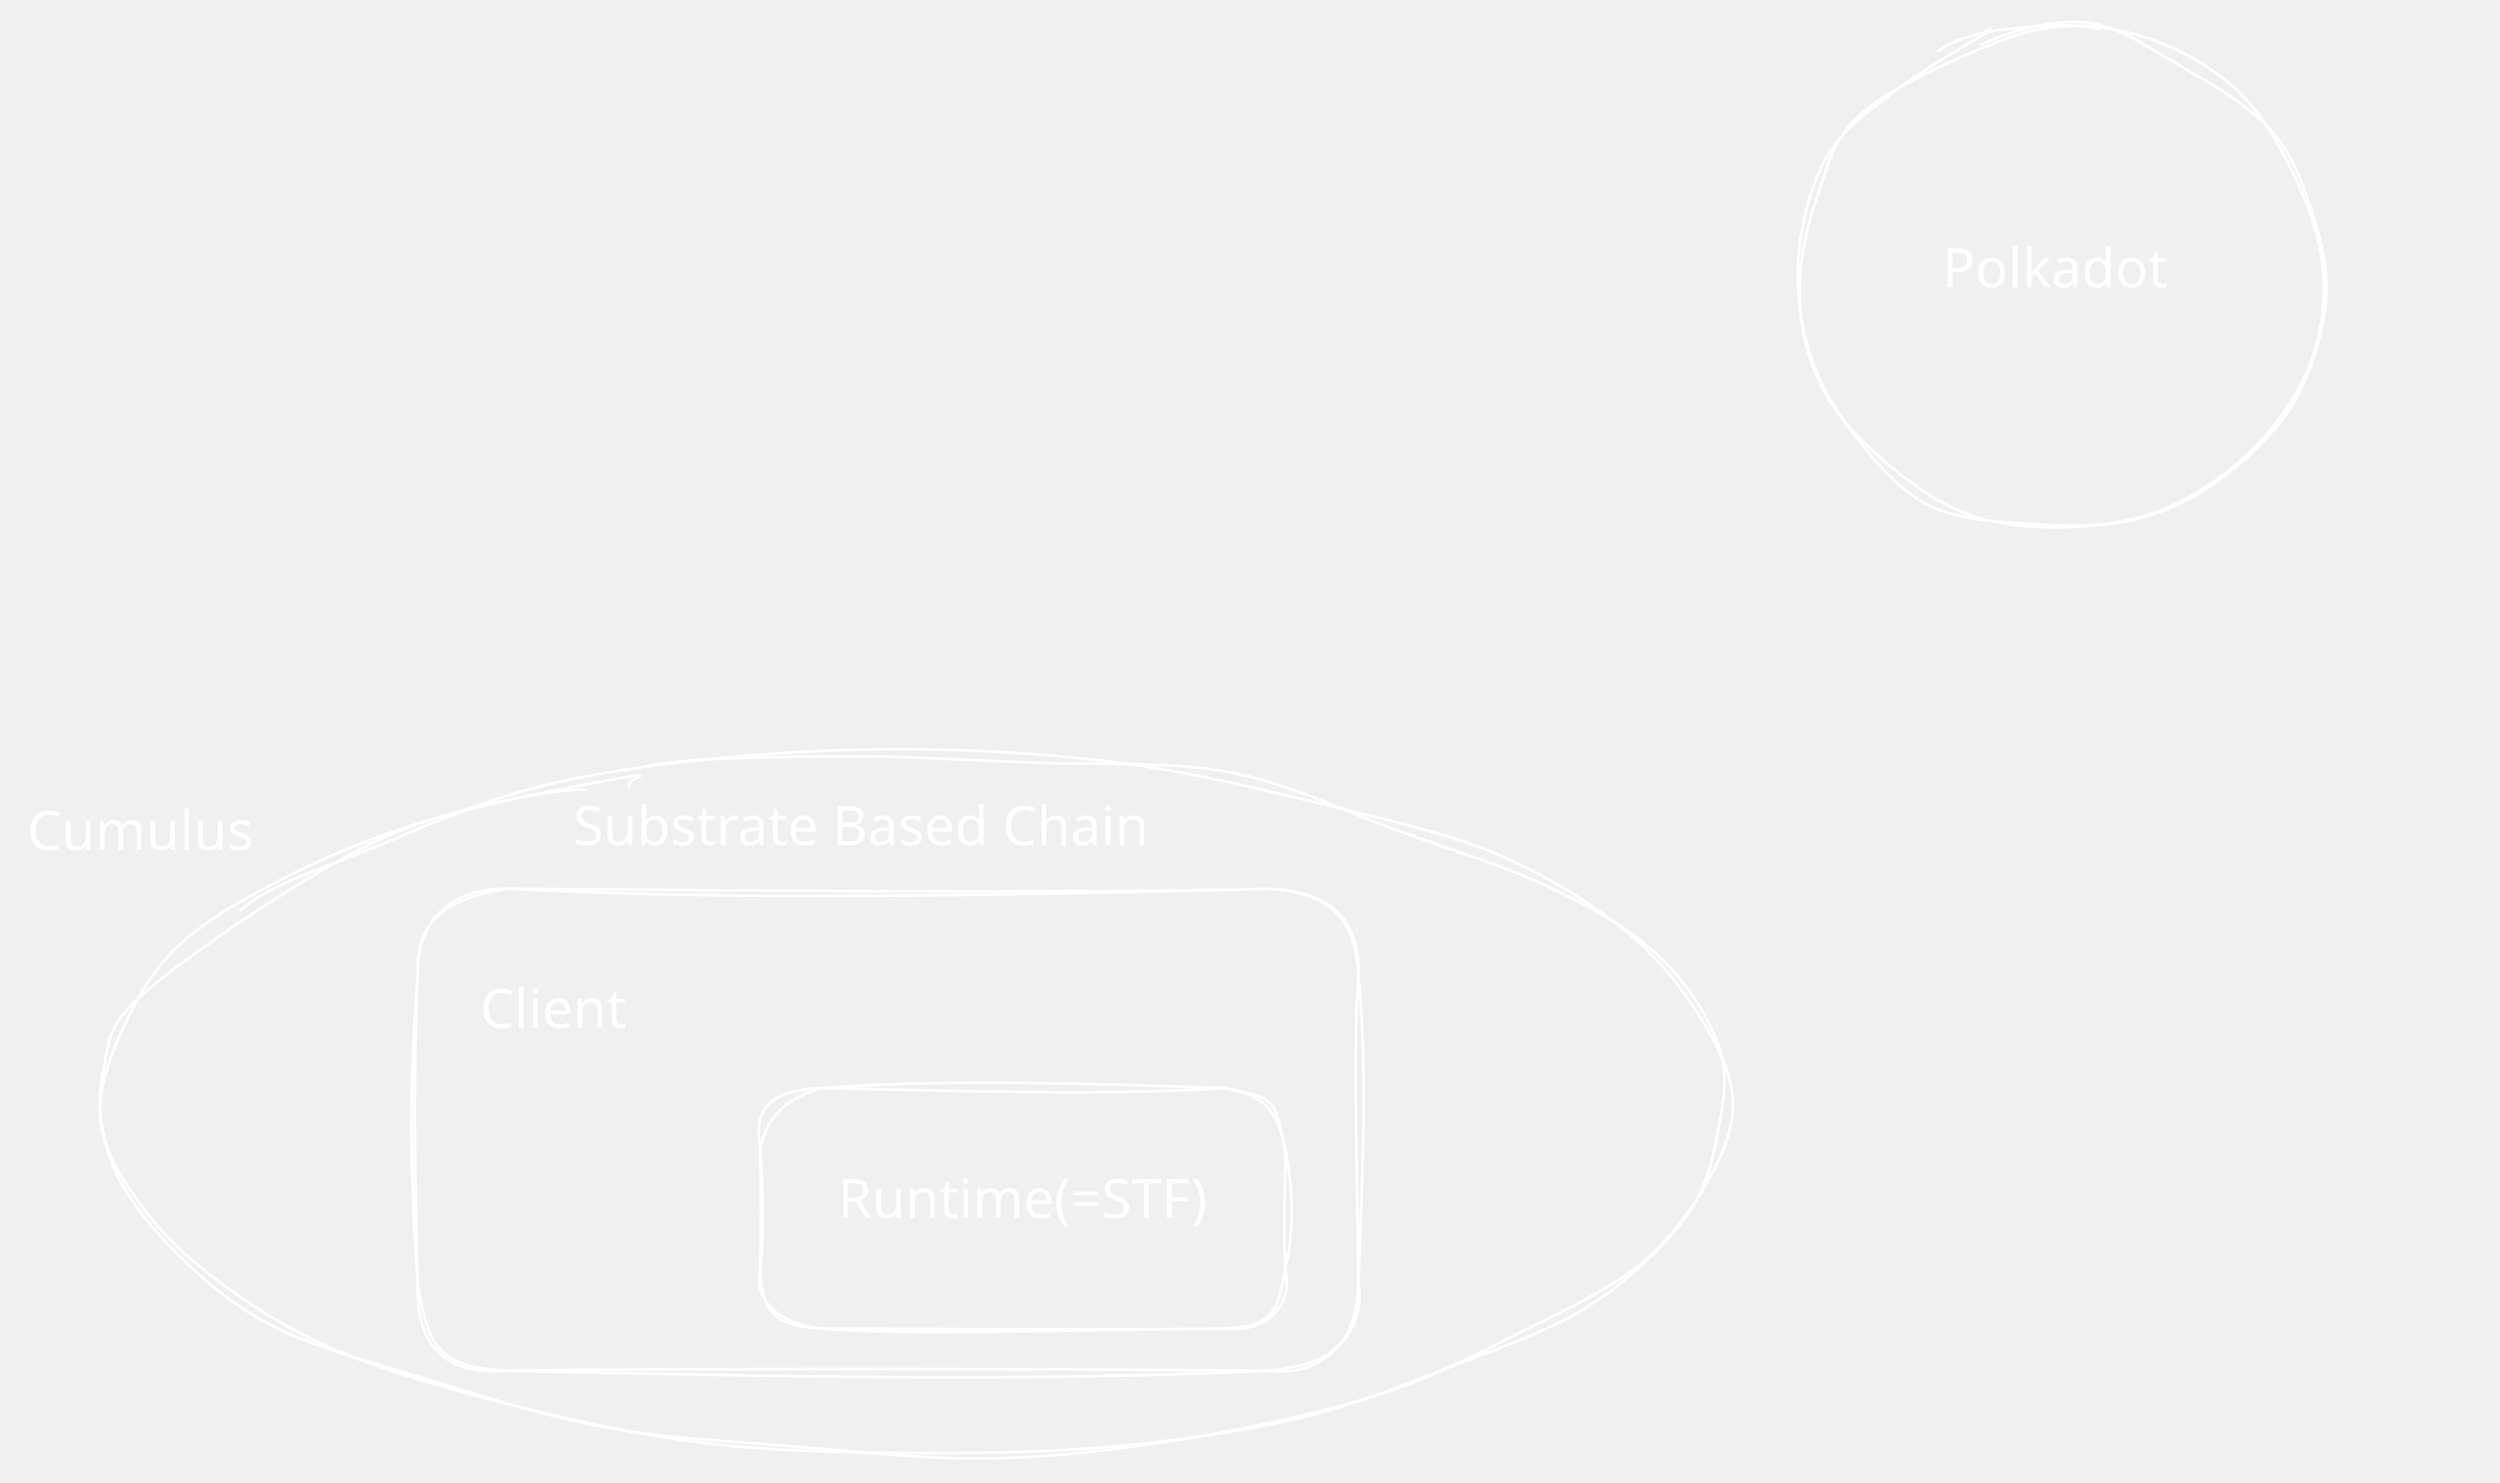
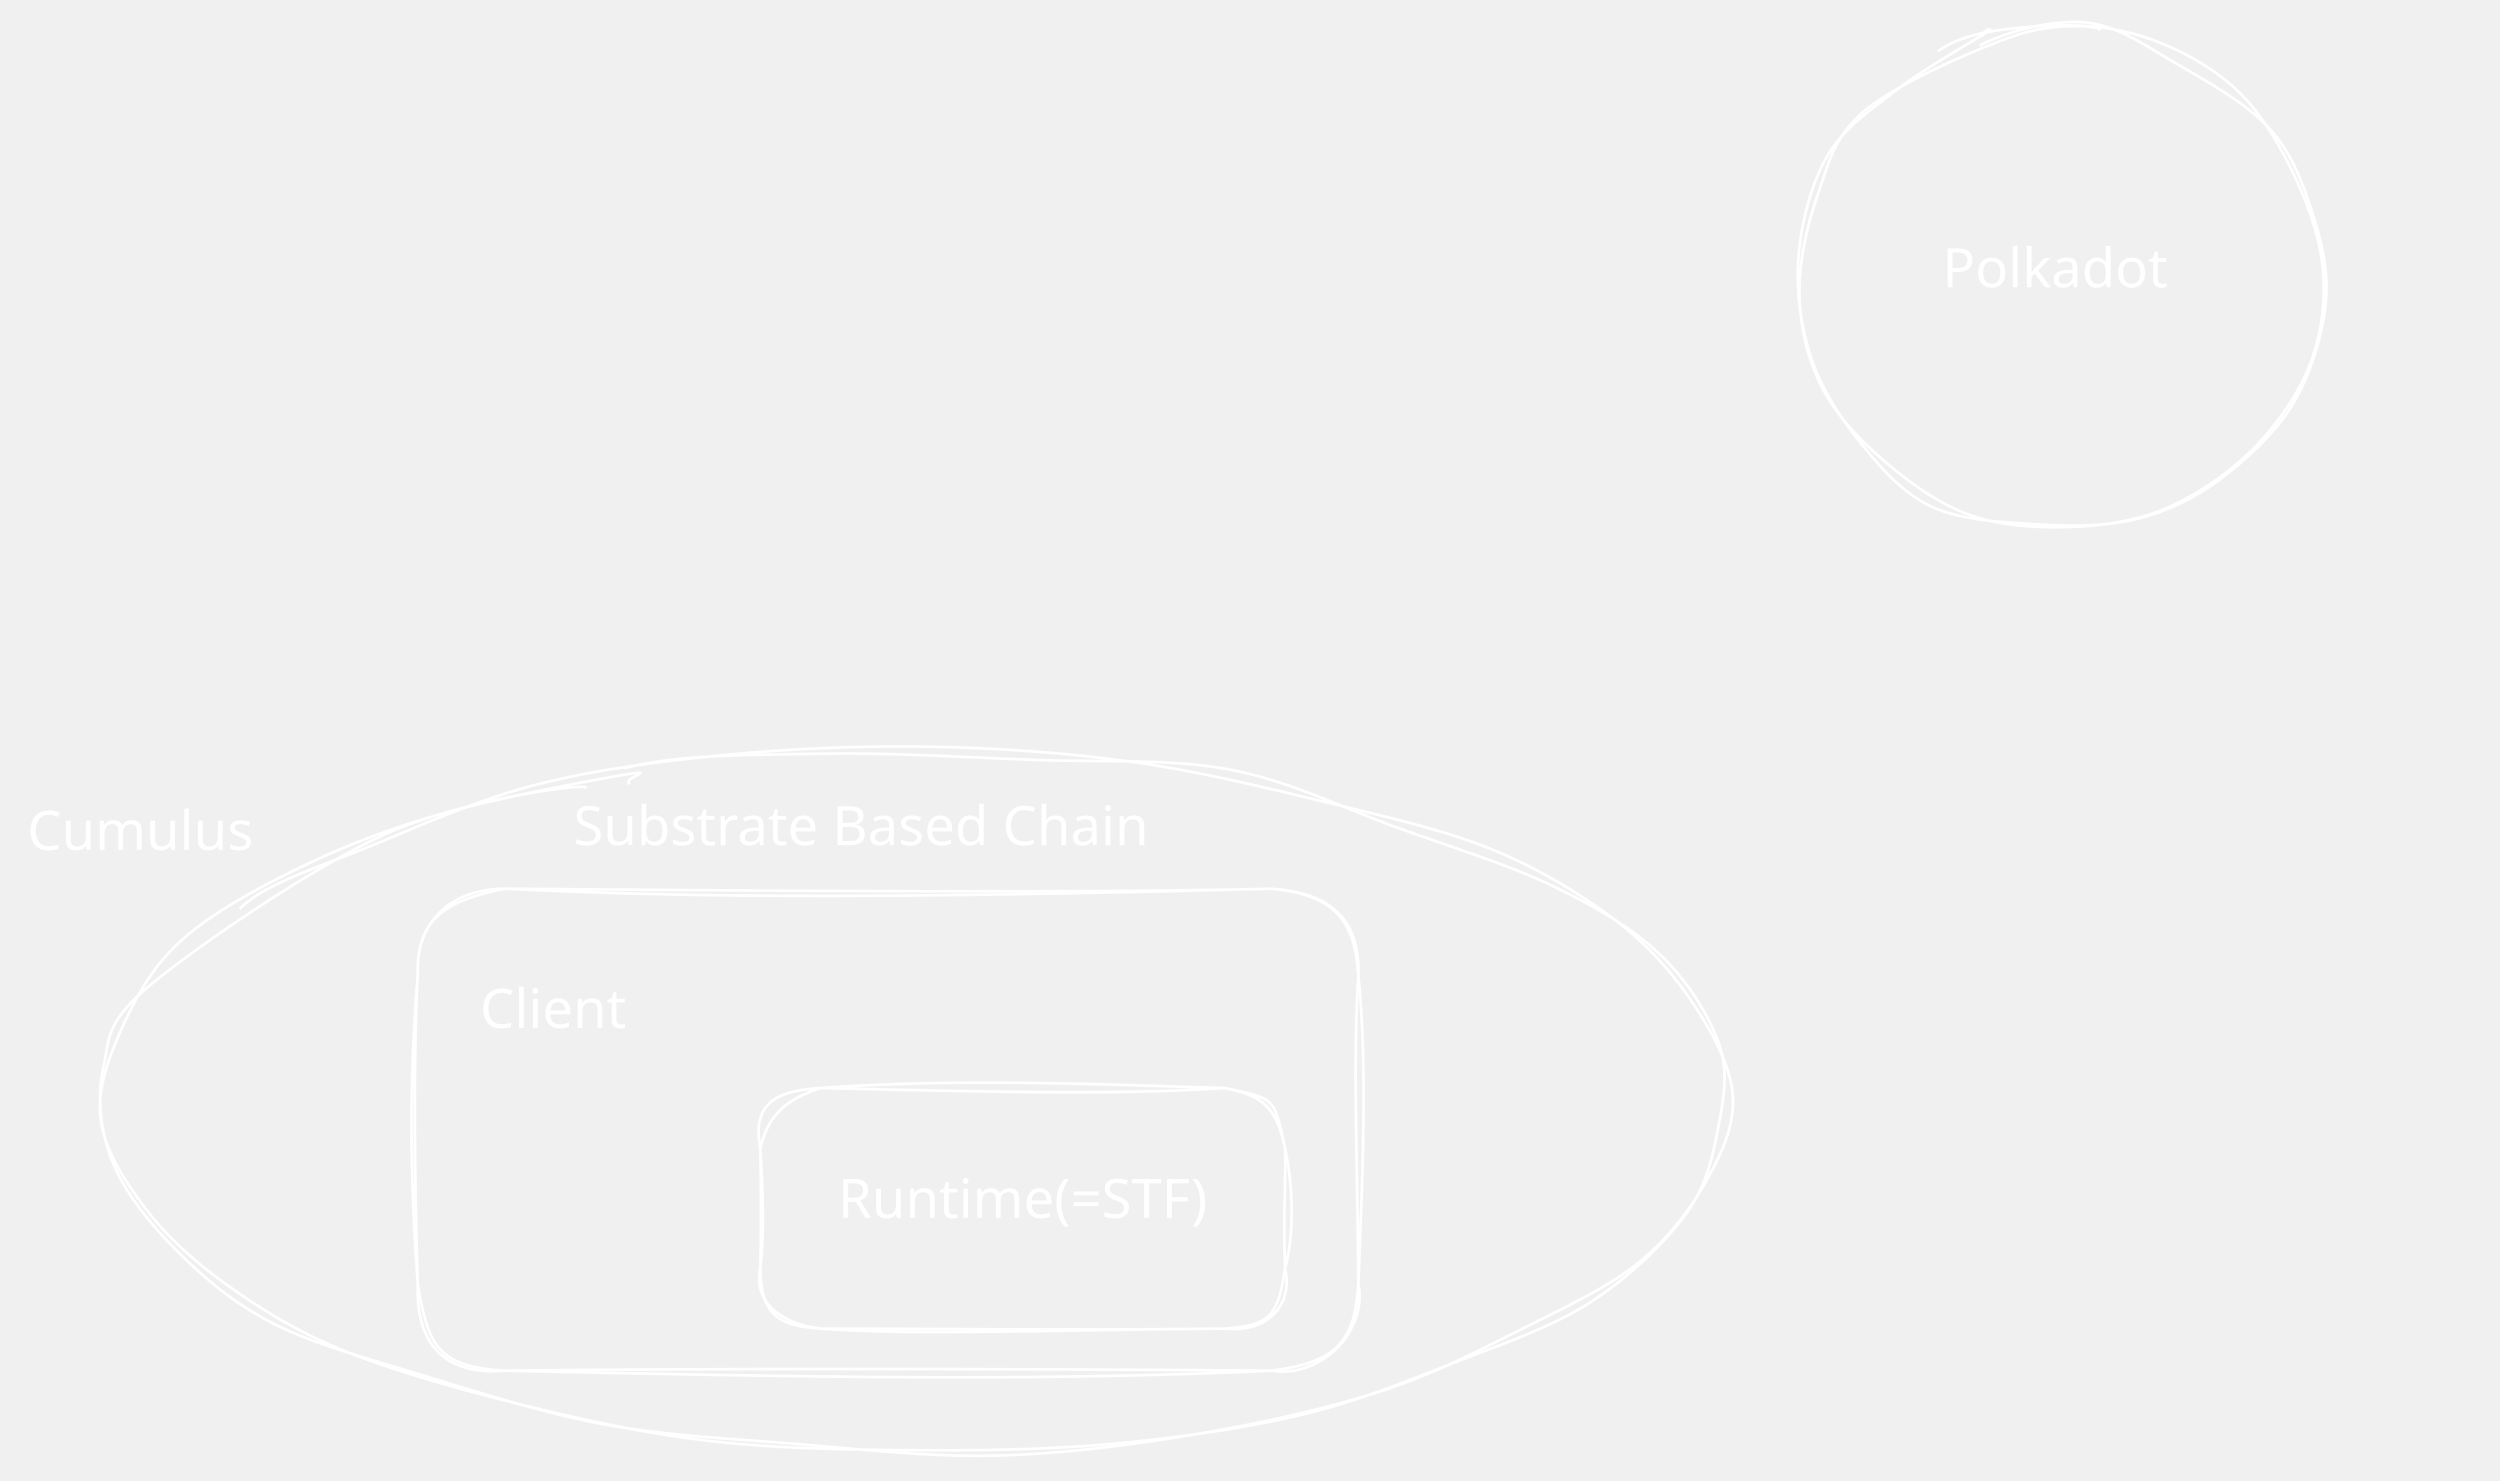
- <svg xmlns="http://www.w3.org/2000/svg" version="1.1" viewBox="0 0 919.458 545.325" width="919.458" height="545.325">
+ <svg xmlns="http://www.w3.org/2000/svg" version="1.1" viewBox="0 0 919.458 544.325" width="919.458" height="544.325">
  <defs>
    <style class="style-fonts">
      @font-face {
        font-family: "Virgil";
        src: url("https://excalidraw.com/Virgil.woff2");
      }
      @font-face {
        font-family: "Cascadia";
        src: url("https://excalidraw.com/Cascadia.woff2");
      }
    </style>
  </defs>
  <g stroke-linecap="round" transform="translate(661.4309 10) rotate(0 96.14702 92.66343)">
    <path d="M51.57 8.65 C60.75 2.03, 75.37 0.6, 87.68 -0.34 C99.99 -1.27, 113.49 -0.55, 125.4 3.05 C137.32 6.64, 149.98 13.27, 159.17 21.24 C168.37 29.21, 174.98 39.82, 180.58 50.88 C186.18 61.94, 191.43 75.57, 192.75 87.6 C194.07 99.63, 192.59 111.97, 188.5 123.05 C184.4 134.14, 176.73 145.27, 168.19 154.11 C159.64 162.94, 148.05 171.11, 137.25 176.04 C126.44 180.97, 115.33 182.98, 103.36 183.67 C91.39 184.36, 76.93 183.83, 65.41 180.2 C53.89 176.56, 43.58 169.53, 34.26 161.85 C24.94 154.17, 15.16 144.48, 9.52 134.12 C3.87 123.77, 0.85 111.7, 0.4 99.75 C-0.04 87.79, 2.76 73.98, 6.84 62.4 C10.92 50.82, 12.74 40.16, 24.88 30.28 C37.01 20.39, 65.37 7.99, 79.66 3.1 C93.95 -1.8, 110.5 -0.57, 110.62 0.89 M67.05 6.51 C77.82 1.19, 93.74 -2.89, 105.79 -1.71 C117.83 -0.52, 128.14 7.15, 139.33 13.6 C150.52 20.04, 164.73 28.07, 172.93 36.94 C181.14 45.82, 185.04 56.21, 188.55 66.85 C192.06 77.49, 195.09 88.86, 194.01 100.78 C192.92 112.69, 188.56 127.37, 182.03 138.32 C175.49 149.27, 164.42 159.38, 154.82 166.47 C145.23 173.57, 135.46 178.14, 124.44 180.88 C113.43 183.62, 101.28 183.64, 88.73 182.9 C76.18 182.16, 60.2 181.51, 49.16 176.43 C38.12 171.36, 29.93 161.66, 22.49 152.45 C15.05 143.24, 8.28 132.58, 4.54 121.16 C0.8 109.74, -1 96.29, 0.06 83.92 C1.11 71.55, 4.81 57.12, 10.87 46.94 C16.93 36.76, 26.81 30.27, 36.41 22.85 C46.02 15.42, 63.29 5.66, 68.5 2.38 C73.7 -0.91, 67.05 1.54, 67.64 3.14" stroke="#ffffff" stroke-width="1" fill="none" />
  </g>
  <g stroke-linecap="round" transform="translate(153.6288 326.8525) rotate(0 172.9797 88.6313)">
    <path d="M32 0 M32 0 C140.03 0.88, 250.66 1.65, 313.96 0 M32 0 C91.34 2.79, 153.6 4.2, 313.96 0 M313.96 0 C337.56 2.19, 344.76 12.14, 345.96 32 M313.96 0 C330.91 1.15, 346.85 7.39, 345.96 32 M345.96 32 C343.9 62.77, 345.56 96.42, 345.96 145.26 M345.96 32 C349.49 67.17, 347.35 107.54, 345.96 145.26 M345.96 145.26 C349.42 163.01, 332.03 180.19, 313.96 177.26 M345.96 145.26 C344.65 165.57, 339.08 174.19, 313.96 177.26 M313.96 177.26 C200.56 176.36, 95.02 176.52, 32 177.26 M313.96 177.26 C227.07 181.27, 142.64 179.67, 32 177.26 M32 177.26 C12.88 178.87, -0.92 170.41, 0 145.26 M32 177.26 C7.76 175.86, 3.74 168.45, 0 145.26 M0 145.26 C-1.15 106.64, -1.67 63.15, 0 32 M0 145.26 C-2.68 107.72, -3.36 72.99, 0 32 M0 32 C-0.92 10.82, 13.6 0.07, 32 0 M0 32 C-0.6 10.38, 10.88 4.35, 32 0" stroke="#ffffff" stroke-width="1" fill="none" />
  </g>
  <g transform="translate(210.9075 295.2954) rotate(0 123.025 12)">
    <text x="0" y="0" font-family="Cascadia, Segoe UI Emoji" font-size="20px" fill="#ffffff" text-anchor="start" style="white-space: pre;" direction="ltr" dominant-baseline="text-before-edge">Substrate Based Chain</text>
  </g>
  <g stroke-linecap="round" transform="translate(279.6297 400.1618) rotate(0 96.49538 44.24156)">
    <path d="M22.12 0 M22.12 0 C72.99 -3.6, 121.62 -1.5, 170.87 0 M22.12 0 C74.95 1.11, 128.26 2.86, 170.87 0 M170.87 0 C183.68 2.74, 189.63 5.81, 192.99 22.12 M170.87 0 C189.88 3.98, 188.87 3.63, 192.99 22.12 M192.99 22.12 C196.03 35.95, 196.41 54.28, 192.99 66.36 M192.99 22.12 C193.42 33.71, 192.23 42.26, 192.99 66.36 M192.99 66.36 C196.01 78.72, 187.61 90.15, 170.87 88.48 M192.99 66.36 C190.46 83.65, 187.47 87.42, 170.87 88.48 M170.87 88.48 C115.31 89.19, 55.43 88.44, 22.12 88.48 M170.87 88.48 C113.81 88.76, 58.33 91.19, 22.12 88.48 M22.12 88.48 C6.62 86.65, -2.61 77.92, 0 66.36 M22.12 88.48 C7.82 87.43, 0.18 84.49, 0 66.36 M0 66.36 C0.3 56.8, 0.34 38.14, 0 22.12 M0 66.36 C0.98 57.05, 1.52 46.15, 0 22.12 M0 22.12 C-3.43 4.48, 7.58 0.88, 22.12 0 M0 22.12 C3.03 8.69, 11.13 3.71, 22.12 0" stroke="#ffffff" stroke-width="1" fill="none" />
  </g>
  <g transform="translate(299.9667 432.4034) rotate(0 76.15833 12)">
    <text x="76.158" y="0" font-family="Cascadia, Segoe UI Emoji" font-size="20px" fill="#ffffff" text-anchor="middle" style="white-space: pre;" direction="ltr" dominant-baseline="text-before-edge">Runtime(=STF)</text>
  </g>
  <g transform="translate(176.5155 362.5391) rotate(0 35.15 12)">
    <text x="0" y="0" font-family="Cascadia, Segoe UI Emoji" font-size="20px" fill="#ffffff" text-anchor="start" style="white-space: pre;" direction="ltr" dominant-baseline="text-before-edge">Client</text>
  </g>
  <g transform="translate(714.3814 90.12252) rotate(0 46.86666 12)">
    <text x="0" y="0" font-family="Cascadia, Segoe UI Emoji" font-size="20px" fill="#ffffff" text-anchor="start" style="white-space: pre;" direction="ltr" dominant-baseline="text-before-edge">Polkadot</text>
  </g>
  <g stroke-linecap="round" transform="translate(598.3962 163.5824) rotate(0 155.531 84.95017)">
    <path d="M195 21.25 M195 21.25 C218.26 37.29, 241.99 47.39, 272.06 63.75 M195 21.25 C220.15 32.67, 242.78 44.74, 272.06 63.75 M272.06 63.75 C309.5 88.7, 314.52 81.41, 272.06 106.25 M272.06 63.75 C307.31 88.36, 309.75 83.98, 272.06 106.25 M272.06 106.25 C241.19 120.89, 208.71 143.09, 195 148.65 M272.06 106.25 C244.88 123.27, 215.43 138.2, 195 148.65 M195 148.65 C157.66 167.7, 158.21 171.51, 117 148.65 M195 148.65 C154.94 174.29, 153.09 168.5, 117 148.65 M117 148.65 C87.78 136.52, 56.51 118.72, 39 106.25 M117 148.65 C97.83 137.12, 74.27 124.72, 39 106.25 M39 106.25 C-3.19 85.39, -0.92 85.15, 39 63.75 M39 106.25 C3.38 85.08, -0.6 84.72, 39 63.75 M39 63.75 C60.44 48.33, 86.36 34.33, 117 21.25 M39 63.75 C67.26 45.61, 92.52 32.3, 117 21.25 M117 21.25 C156.88 2.64, 157.15 3.27, 195 21.25 M117 21.25 C159.71 -3.19, 157.55 0.12, 195 21.25" stroke="transparent" stroke-width="1" fill="none" />
  </g>
  <g transform="translate(713.403 259.0852) rotate(0 41.00834 12)">
    <text x="0" y="0" font-family="Cascadia, Segoe UI Emoji" font-size="20px" fill="transparent" text-anchor="start" style="white-space: pre;" direction="ltr" dominant-baseline="text-before-edge">Runtime</text>
  </g>
-   <g stroke-linecap="round" transform="translate(37.8687 276.8428) rotate(0 298.8918 129.2411)">
+   <g stroke-linecap="round" transform="translate(37.8687 275.8428) rotate(0 298.8918 129.2411)">
    <path d="M50.57 58.14 C59.55 48.98, 82.22 42.1, 100.48 34.5 C118.73 26.9, 138.54 18.02, 160.1 12.55 C181.67 7.09, 205.8 4, 229.85 1.71 C253.91 -0.59, 279.62 -1.65, 304.42 -1.21 C329.22 -0.76, 354.47 0.99, 378.65 4.38 C402.84 7.77, 427.64 13.83, 449.54 19.14 C471.45 24.45, 492.47 29.14, 510.08 36.25 C527.68 43.36, 542.93 52.63, 555.16 61.79 C567.39 70.96, 576.12 80.55, 583.48 91.24 C590.84 101.93, 598.19 114.88, 599.32 125.91 C600.45 136.95, 596 147.05, 590.27 157.47 C584.54 167.88, 576.22 179.22, 564.93 188.41 C553.65 197.59, 538.29 204.7, 522.53 212.59 C506.78 220.47, 490.58 229.16, 470.4 235.69 C450.22 242.22, 425.25 247.76, 401.46 251.74 C377.67 255.71, 352.35 258.97, 327.64 259.52 C302.93 260.08, 277.13 256.98, 253.22 255.06 C229.31 253.14, 206.79 252.18, 184.17 247.99 C161.55 243.8, 137.76 236.13, 117.49 229.94 C97.21 223.75, 77.71 218.63, 62.53 210.87 C47.35 203.11, 36.27 193.35, 26.4 183.38 C16.53 173.4, 7.7 162.16, 3.32 151.01 C-1.05 139.86, -2.27 127.32, 0.17 116.48 C2.61 105.65, 0.68 100.24, 17.96 85.98 C35.24 71.73, 77.24 42.98, 103.85 30.94 C130.46 18.9, 174.12 12.33, 177.63 13.77 M192.15 6.59 C212.36 1.4, 239.53 1.86, 264.47 1.37 C289.41 0.87, 316.82 2.66, 341.77 3.62 C366.71 4.59, 391.78 2.99, 414.15 7.14 C436.53 11.3, 456.23 21.44, 476.02 28.56 C495.81 35.68, 516.86 42.14, 532.89 49.85 C548.92 57.55, 562 65.18, 572.21 74.8 C582.43 84.42, 590.47 97.17, 594.17 107.57 C597.86 117.97, 596.31 126.77, 594.36 137.21 C592.41 147.66, 590.39 159.25, 582.48 170.25 C574.57 181.25, 561.12 194.05, 546.89 203.22 C532.66 212.39, 514.88 218.35, 497.1 225.26 C479.32 232.17, 461.51 239.64, 440.2 244.65 C418.9 249.67, 393.7 253.21, 369.27 255.35 C344.85 257.49, 318.32 257.74, 293.65 257.5 C268.98 257.26, 244.73 256.74, 221.26 253.91 C197.79 251.08, 175.01 246.03, 152.85 240.51 C130.68 234.99, 106.28 228.18, 88.27 220.79 C70.26 213.39, 56.94 204.89, 44.79 196.14 C32.64 187.38, 22.98 178.37, 15.36 168.26 C7.75 158.15, 0.38 146.67, -0.92 135.47 C-2.23 124.26, 2.48 112.03, 7.54 101.04 C12.6 90.04, 18.51 79.18, 29.43 69.49 C40.35 59.81, 57.12 50.62, 73.04 42.93 C88.97 35.23, 105.02 29, 125 23.33 C144.97 17.66, 181.51 10.73, 192.92 8.89 C204.33 7.05, 191.31 10.35, 193.45 12.29" stroke="#ffffff" stroke-width="1" fill="none" />
  </g>
  <g transform="translate(10 297.0476) rotate(0 41.00834 12)">
    <text x="0" y="0" font-family="Cascadia, Segoe UI Emoji" font-size="20px" fill="#ffffff" text-anchor="start" style="white-space: pre;" direction="ltr" dominant-baseline="text-before-edge">Cumulus</text>
  </g>
  <g stroke-linecap="round">
-     <g transform="translate(463.2154 275.7236) rotate(0 92.77175 -72.67736)">
-       <path d="M0.42 0.68 C31.04 -24.08, 151.82 -121.63, 183.01 -146.04 M-2.79 -1.41 C28.78 -24.5, 156.69 -118.96, 188.34 -142.49" stroke="transparent" stroke-width="1" fill="none" />
+     <g transform="translate(410.6221 271.4574) rotate(0 120.7667 -91.1552)">
+       <path d="M0.42 0.68 C40.37 -30.24, 198.48 -152.42, 239 -182.99 M-2.79 -1.41 C38.11 -30.66, 203.34 -149.75, 244.33 -179.45" stroke="transparent" stroke-width="1" fill="none" />
    </g>
-     <g transform="translate(463.2154 275.7236) rotate(0 92.77175 -72.67736)">
-       <path d="M172.76 -120.29 C175.66 -120.75, 180.58 -133.14, 187.87 -139.72 M173.45 -115.63 C174.63 -120.73, 180.05 -127.32, 186.89 -144.26" stroke="transparent" stroke-width="1" fill="none" />
+     <g transform="translate(410.6221 271.4574) rotate(0 120.7667 -91.1552)">
+       <path d="M228.46 -157.44 C231.44 -157.85, 236.44 -170.18, 243.86 -176.67 M229.15 -152.78 C230.38 -157.84, 235.86 -164.39, 242.88 -181.21" stroke="transparent" stroke-width="1" fill="none" />
    </g>
-     <g transform="translate(463.2154 275.7236) rotate(0 92.77175 -72.67736)">
-       <path d="M160.55 -136.78 C167.11 -132.75, 175.38 -140.6, 187.87 -139.72 M161.24 -132.12 C164.58 -133.88, 172.46 -137.15, 186.89 -144.26" stroke="transparent" stroke-width="1" fill="none" />
+     <g transform="translate(410.6221 271.4574) rotate(0 120.7667 -91.1552)">
+       <path d="M216.44 -174.08 C223.04 -169.95, 231.33 -177.71, 243.86 -176.67 M217.13 -169.42 C220.49 -171.11, 228.39 -174.31, 242.88 -181.21" stroke="transparent" stroke-width="1" fill="none" />
    </g>
  </g>
  <mask />
  <g stroke-linecap="round">
-     <g transform="translate(655.859 159.7929) rotate(0 -81.59449 63.54311)">
-       <path d="M-0.8 1.77 C-28.8 22.27, -137.57 103.22, -165.59 124.54 M3.96 0.27 C-24.51 20.89, -139.3 105.92, -167.15 126.82" stroke="transparent" stroke-width="1" fill="none" />
+     <g transform="translate(647.9579 120.2671) rotate(0 -98.9682 75.35404)">
+       <path d="M-0.8 1.77 C-34.59 26.21, -166.53 122.91, -200.33 148.17 M3.96 0.27 C-30.3 24.82, -168.26 125.61, -201.9 150.44" stroke="transparent" stroke-width="1" fill="none" />
    </g>
-     <g transform="translate(655.859 159.7929) rotate(0 -81.59449 63.54311)">
-       <path d="M-148.13 103.53 C-160.31 108.41, -159.28 124.85, -167.33 125.38 M-150.62 101.32 C-157.25 111.32, -165.28 122.9, -165.85 124.99" stroke="transparent" stroke-width="1" fill="none" />
+     <g transform="translate(647.9579 120.2671) rotate(0 -98.9682 75.35404)">
+       <path d="M-182.7 127.27 C-194.95 132.1, -193.99 148.49, -202.08 149 M-185.19 125.05 C-191.89 135.01, -199.99 146.55, -200.6 148.61" stroke="transparent" stroke-width="1" fill="none" />
    </g>
-     <g transform="translate(655.859 159.7929) rotate(0 -81.59449 63.54311)">
-       <path d="M-135.88 119.99 C-152.96 118.45, -156.66 128.54, -167.33 125.38 M-138.37 117.78 C-149.62 121.31, -162.42 126.48, -165.85 124.99" stroke="transparent" stroke-width="1" fill="none" />
+     <g transform="translate(647.9579 120.2671) rotate(0 -98.9682 75.35404)">
+       <path d="M-170.57 143.81 C-187.67 142.2, -191.39 152.21, -202.08 149 M-173.05 141.6 C-184.33 145.05, -197.16 150.15, -200.6 148.61" stroke="transparent" stroke-width="1" fill="none" />
    </g>
  </g>
  <mask />
  <g stroke-linecap="round">
    <g transform="translate(484.8289 435.8895) rotate(0 89.44589 -66.38339)">
      <path d="M-1.78 -0.14 C28.35 -21.82, 150.03 -111.26, 180.67 -132.63" stroke="transparent" stroke-width="1.5" fill="none" stroke-dasharray="8 9" />
    </g>
    <g transform="translate(484.8289 435.8895) rotate(0 89.44589 -66.38339)">
      <path d="M163.57 -109.96 C166.16 -115.05, 177.28 -120.97, 179.81 -133.03" stroke="transparent" stroke-width="1.5" fill="none" />
    </g>
    <g transform="translate(484.8289 435.8895) rotate(0 89.44589 -66.38339)">
      <path d="M151.59 -126.62 C157.42 -126.63, 172.09 -127.63, 179.81 -133.03" stroke="transparent" stroke-width="1.5" fill="none" />
    </g>
  </g>
  <mask />
  <g transform="translate(672.7938 211.5516) rotate(0 82.01667 12)">
    <text x="0" y="0" font-family="Cascadia, Segoe UI Emoji" font-size="20px" fill="transparent" text-anchor="start" style="white-space: pre;" direction="ltr" dominant-baseline="text-before-edge">validate_block</text>
  </g>
  <g stroke-linecap="round" transform="translate(673.8542 257.6776) rotate(0 80.58784 15.50786)">
    <path d="M7.75 0 M7.75 0 C40.72 -1.66, 67.18 -0.87, 153.42 0 M153.42 0 C157.33 -1.35, 161.56 1.16, 161.18 7.75 M161.18 7.75 C158.3 12.72, 159.83 20.91, 161.18 23.26 M161.18 23.26 C163.53 25.88, 157.76 29.29, 153.42 31.02 M153.42 31.02 C121.5 30.62, 87.52 34.44, 7.75 31.02 M7.75 31.02 C6.04 34.32, 3.41 25.34, 0 23.26 M0 23.26 C-1.89 18.37, 0.11 17.25, 0 7.75 M0 7.75 C-3.8 3.84, -0.98 -3.58, 7.75 0" stroke="transparent" stroke-width="1.5" fill="none" stroke-dasharray="8 9" />
  </g>
  <g stroke-linecap="round" transform="translate(669.0825 211.8167) rotate(0 86.02222 17.23095)">
    <path d="M8.62 0 M8.62 0 C59.31 0.58, 107.21 -0.1, 163.43 0 M163.43 0 C169.96 -3.69, 171.8 5.7, 172.04 8.62 M172.04 8.62 C172.05 14.3, 173.6 16.69, 172.04 25.85 M172.04 25.85 C175.46 31.73, 165.86 33.12, 163.43 34.46 M163.43 34.46 C109.53 33.75, 53.61 39.57, 8.62 34.46 M8.62 34.46 C5.93 32.48, 2.63 28.88, 0 25.85 M0 25.85 C-2.19 21.95, -2.04 19.51, 0 8.62 M0 8.62 C-0.79 2.49, 0.06 2.88, 8.62 0" stroke="transparent" stroke-width="1.5" fill="none" stroke-dasharray="8 9" />
  </g>
-   <g transform="translate(485.1177 176.3972) rotate(322.3115 52.725 12)">
-     <text x="0" y="0" font-family="Cascadia, Segoe UI Emoji" font-size="20px" fill="transparent" text-anchor="start" style="white-space: pre;" direction="ltr" dominant-baseline="text-before-edge">PoVBlocks</text>
+   <g transform="translate(459.6989 147.4938) rotate(322.3115 58.58333 12)">
+     <text x="0" y="0" font-family="Cascadia, Segoe UI Emoji" font-size="20px" fill="transparent" text-anchor="start" style="white-space: pre;" direction="ltr" dominant-baseline="text-before-edge">Collations</text>
  </g>
-   <g transform="translate(614.2268 329.758) rotate(324.0017 17.575 12)">
+   <g transform="translate(474.4874 197.1784) rotate(323.1346 93.73333 12)">
+     <text x="0" y="0" font-family="Cascadia, Segoe UI Emoji" font-size="20px" fill="transparent" text-anchor="start" style="white-space: pre;" direction="ltr" dominant-baseline="text-before-edge">Relay Chain info</text>
+   </g>
+   <g transform="translate(793.7305 305.5616) rotate(330.2799 17.575 12)">
    <text x="0" y="0" font-family="Cascadia, Segoe UI Emoji" font-size="20px" fill="transparent" text-anchor="start" style="white-space: pre;" direction="ltr" dominant-baseline="text-before-edge">PVF</text>
  </g>
</svg>
